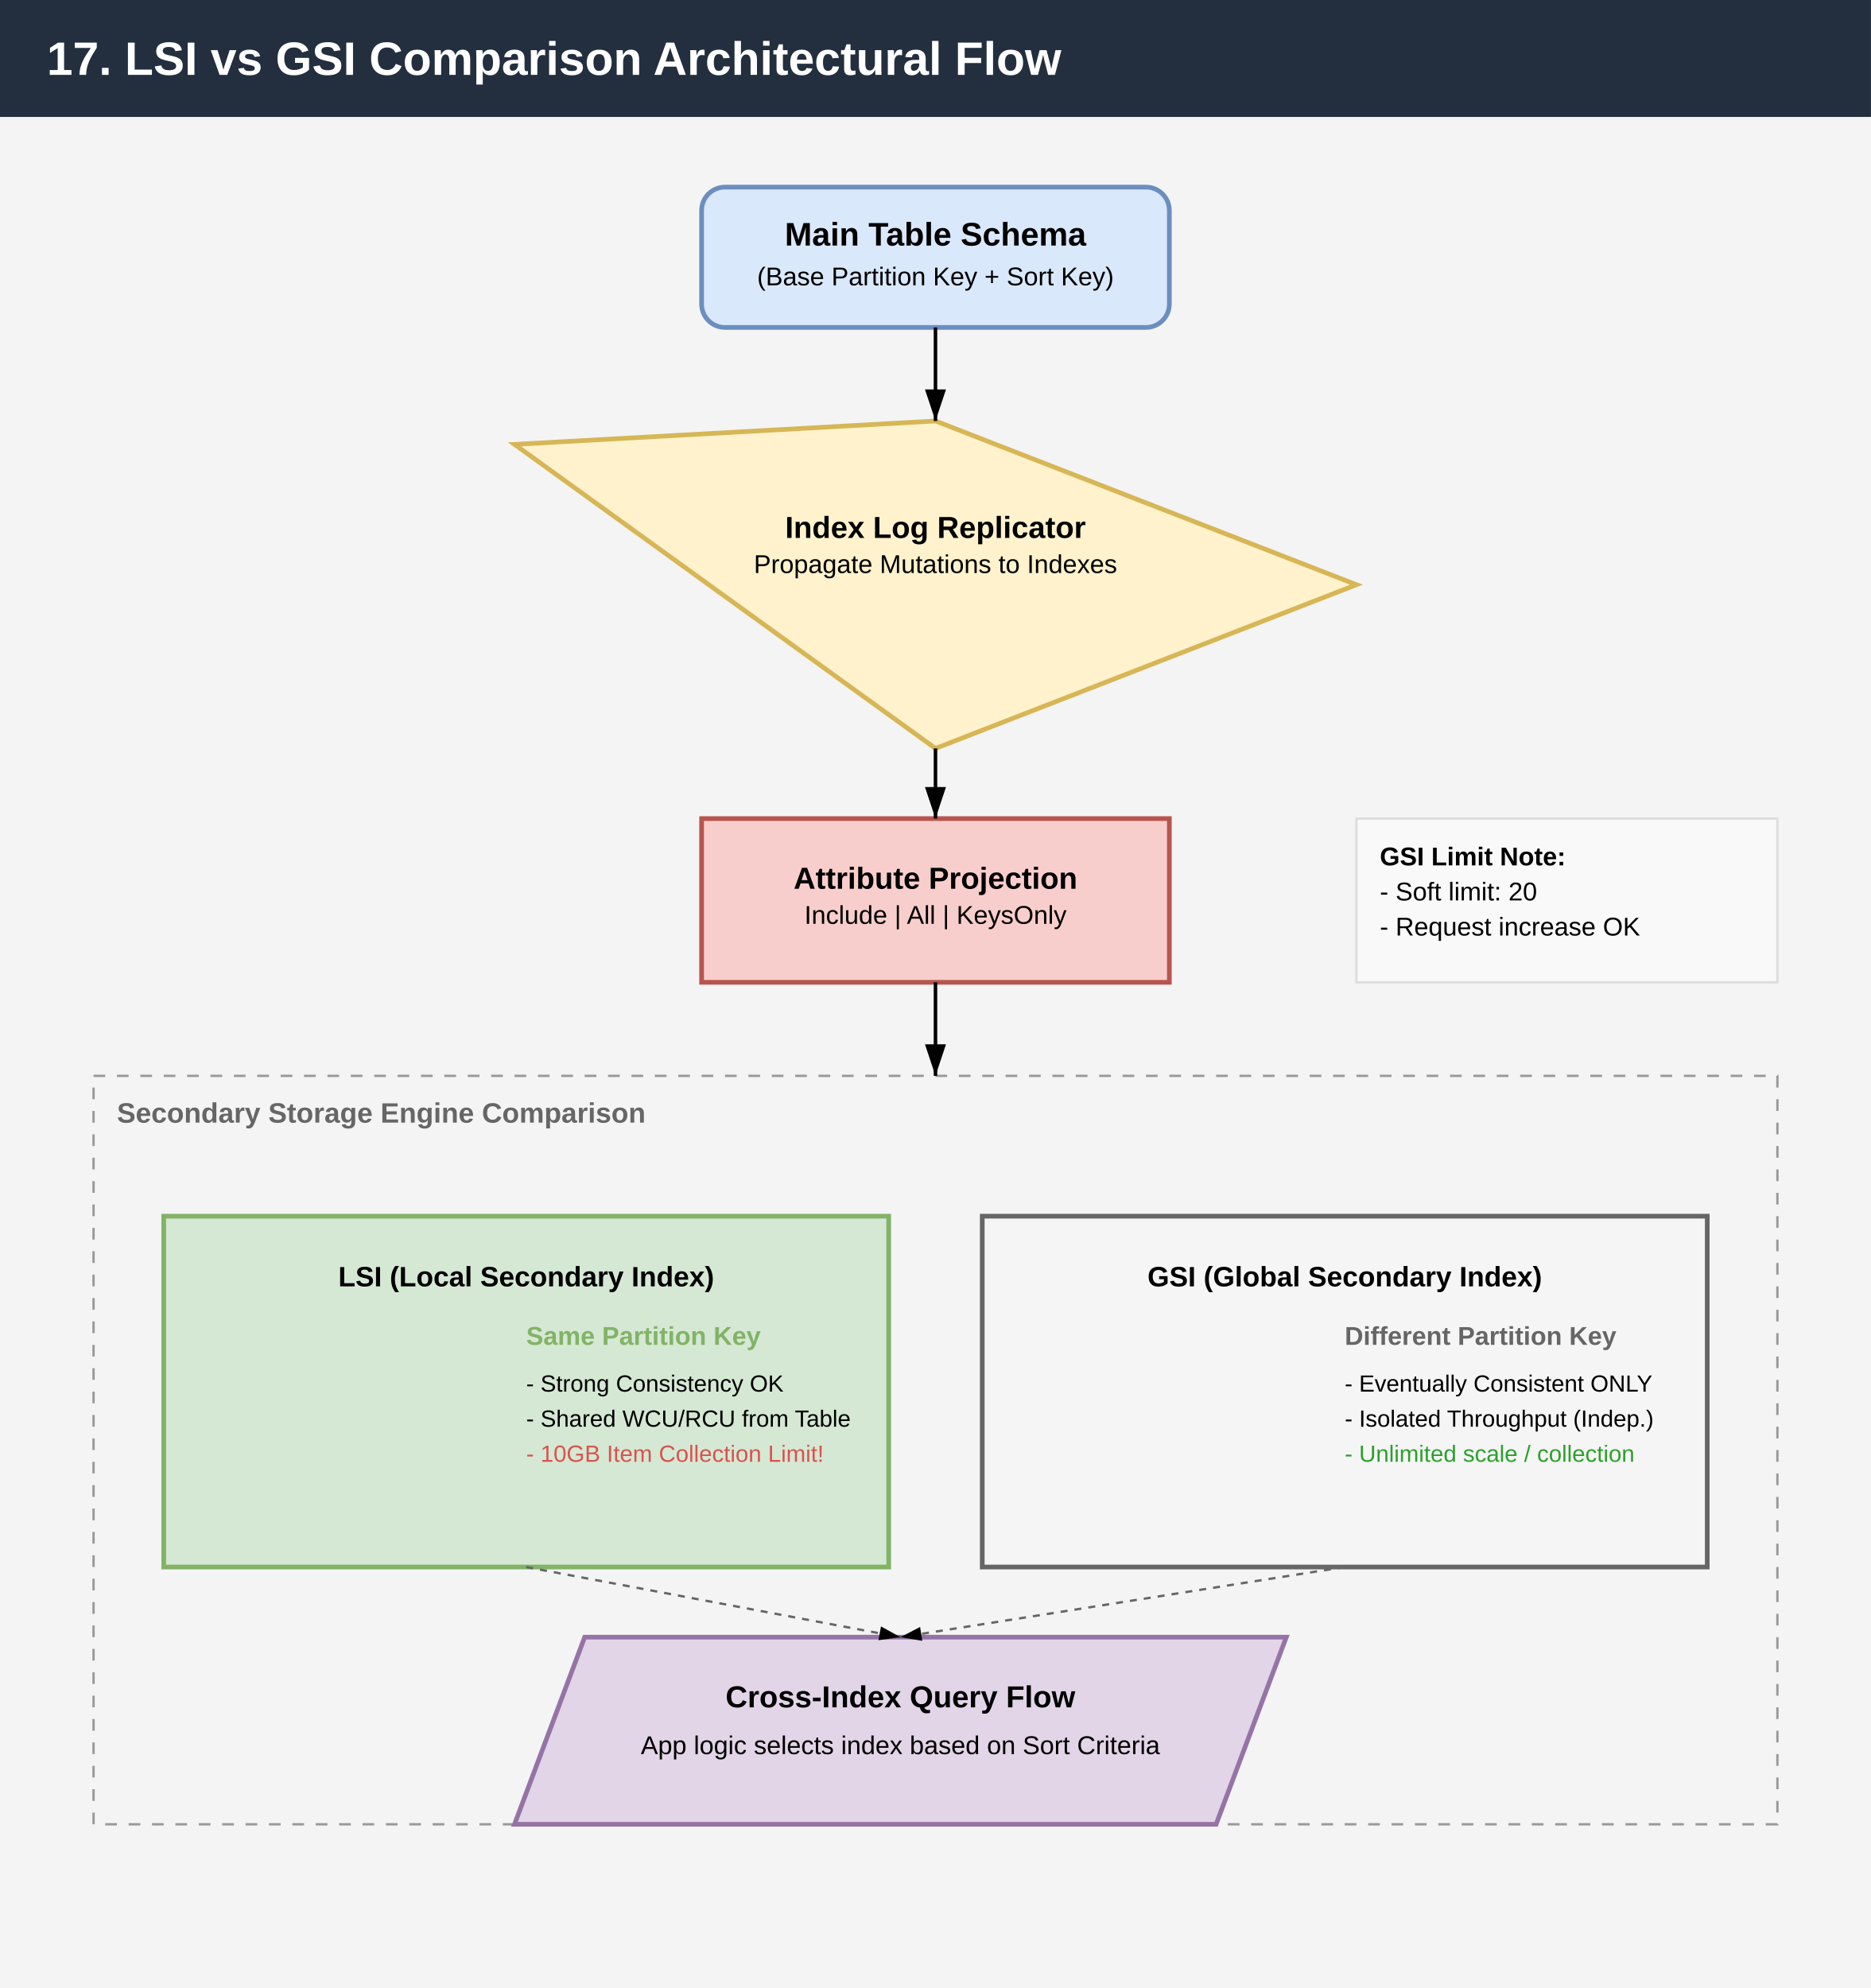
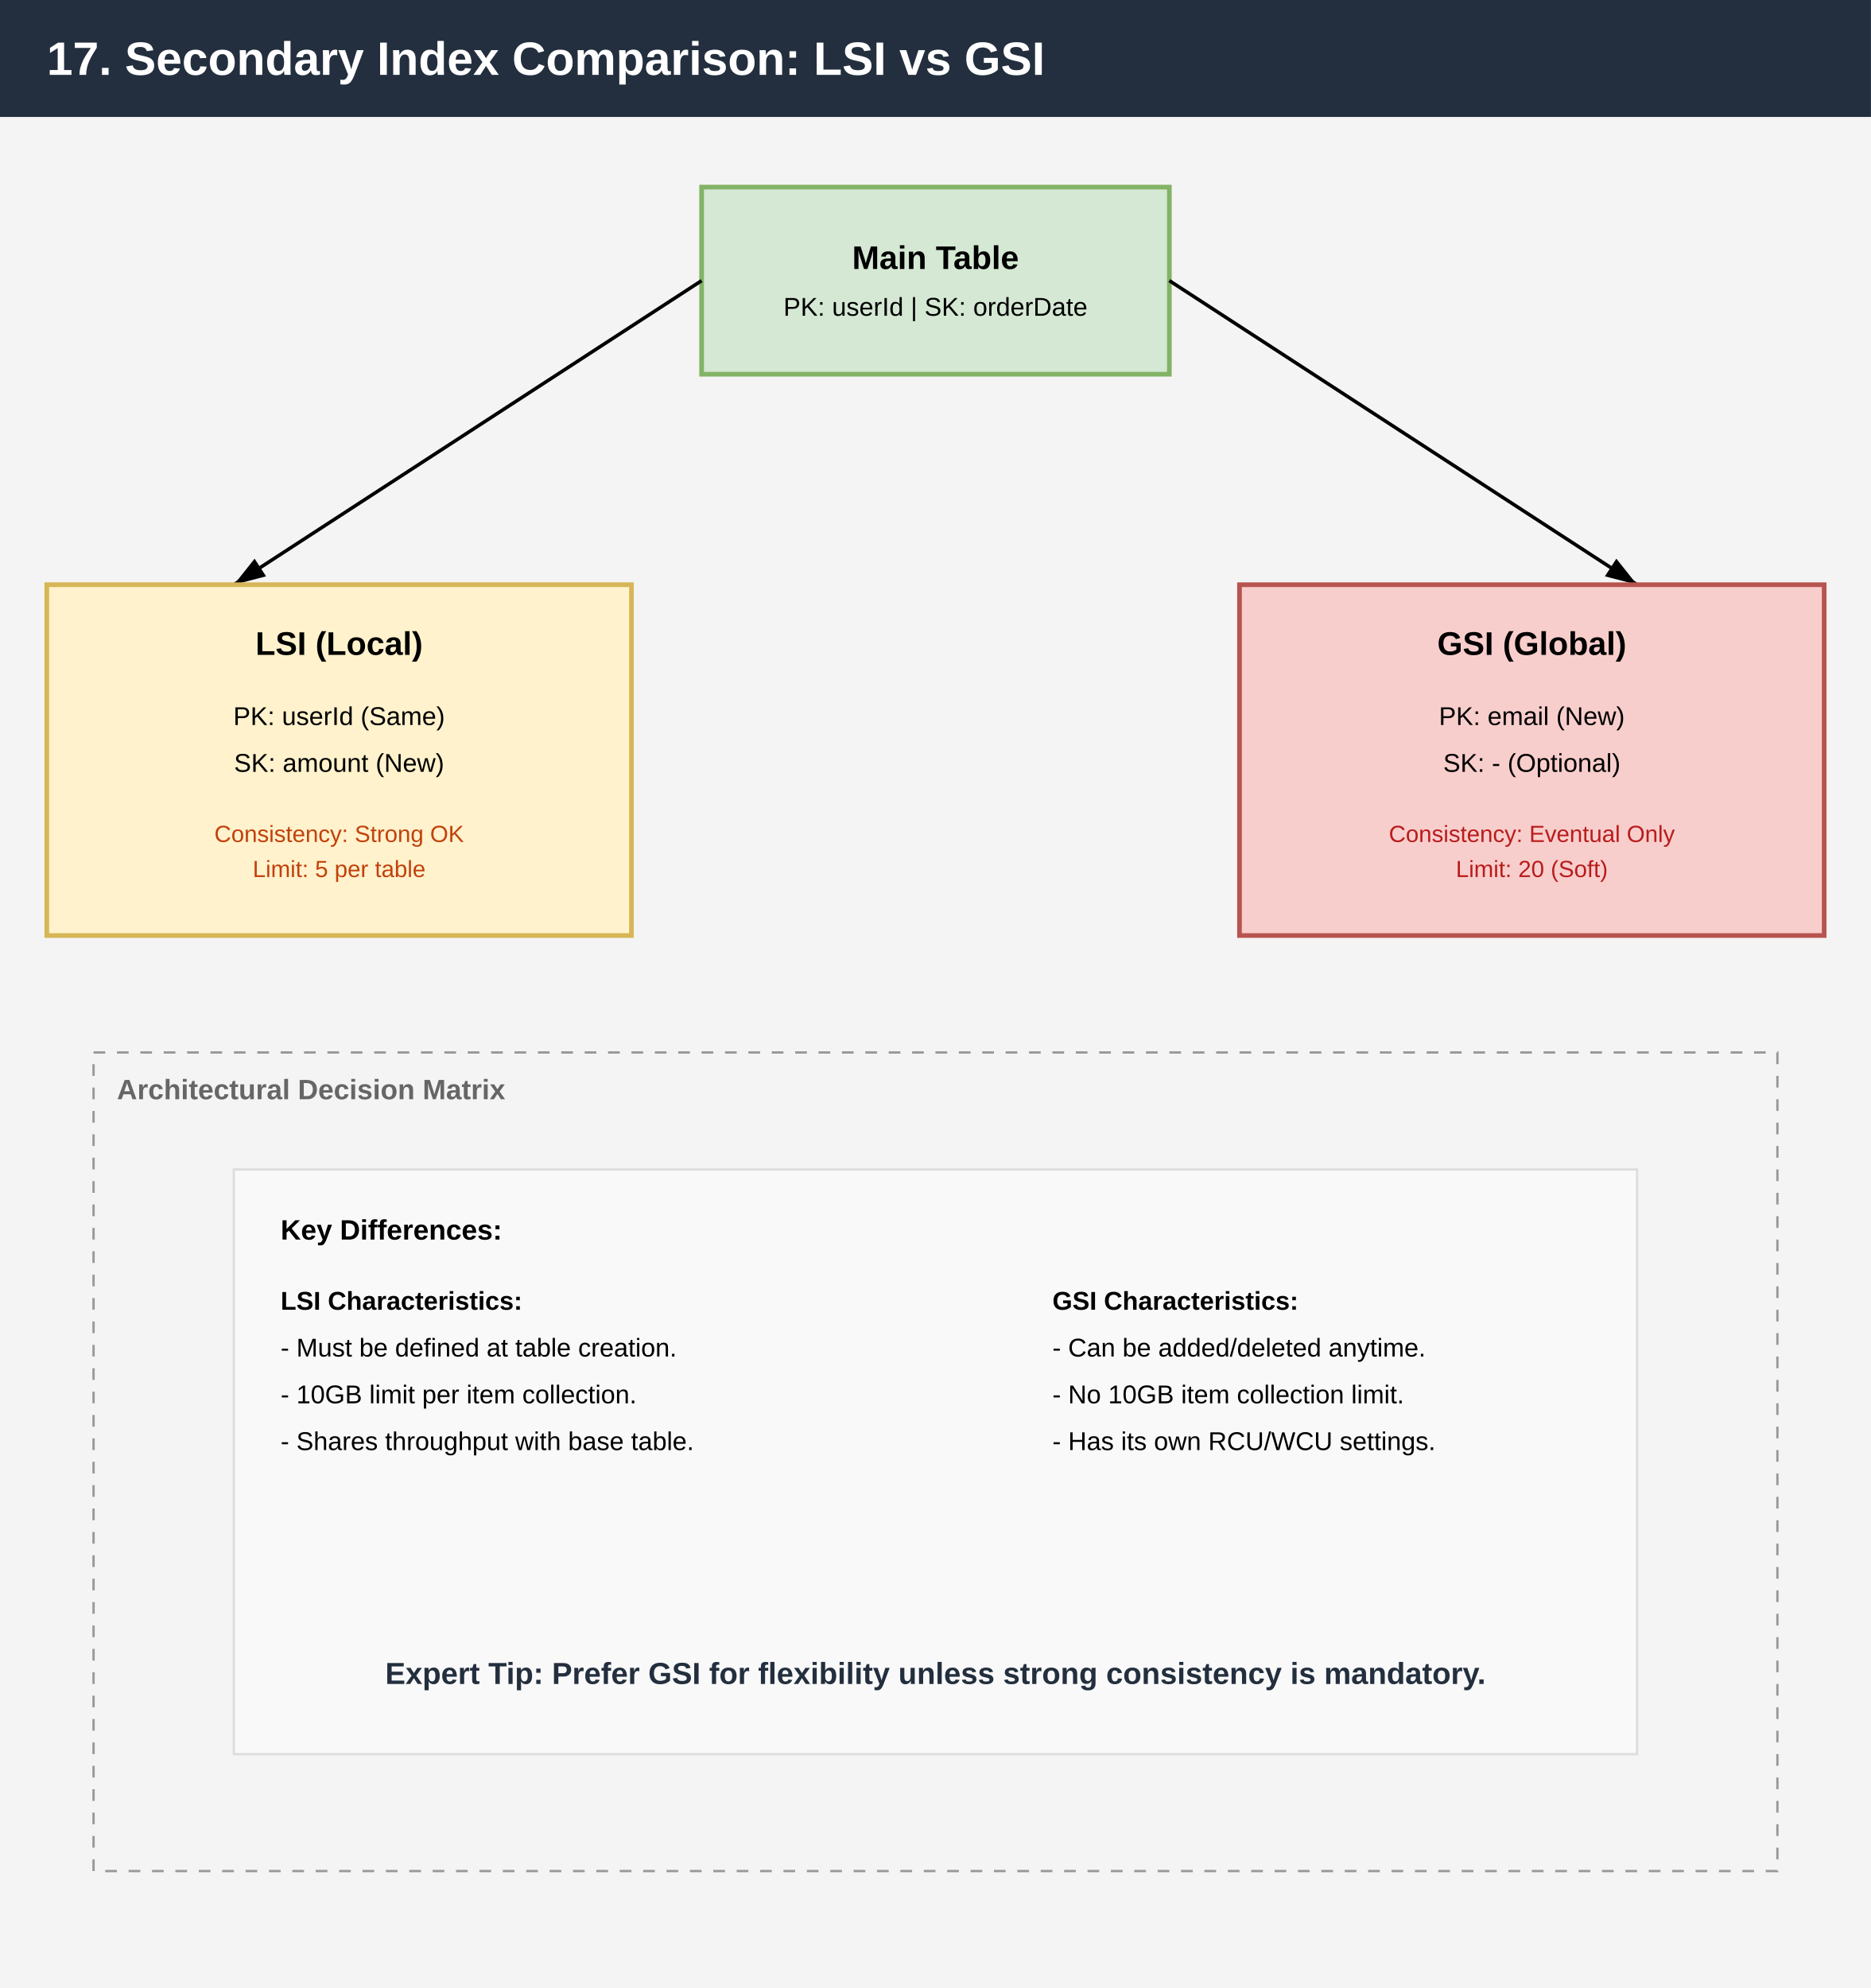
<svg xmlns="http://www.w3.org/2000/svg" viewBox="0 0 800 850">
  <defs>
    <marker id="arrow" markerWidth="10" markerHeight="10" refX="9" refY="3" orient="auto" markerUnits="strokeWidth">
      <path d="M0,0 L0,6 L9,3 z" fill="#000" />
    </marker>
  </defs>
  <rect width="100%" height="100%" fill="#f4f4f4" />
  <rect width="100%" height="50" fill="#232F3E" />
-   <text x="20" y="32" font-family="Arial" font-size="20" fill="#ffffff" font-weight="bold">17. LSI vs GSI Comparison Architectural Flow</text>
-   <rect x="300" y="80" width="200" height="60" rx="10" fill="#dae8fc" stroke="#6c8ebf" stroke-width="2" />
-   <text x="400" y="105" text-anchor="middle" font-family="Arial" font-size="14" font-weight="bold">Main Table Schema</text>
-   <text x="400" y="122" text-anchor="middle" font-family="Arial" font-size="11">(Base Partition Key + Sort Key)</text>
-   <path d="M400,160 L580,230 L400,300 L220,170 Z" fill="#fff2cc" stroke="#d6b656" stroke-width="2" transform="translate(0,20)" />
-   <text x="400" y="230" text-anchor="middle" font-family="Arial" font-size="13" font-weight="bold">Index Log Replicator</text>
-   <text x="400" y="245" text-anchor="middle" font-family="Arial" font-size="11">Propagate Mutations to Indexes</text>
-   <line x1="400" y1="140" x2="400" y2="180" stroke="#000" stroke-width="1.5" marker-end="url(#arrow)" />
-   <rect x="300" y="350" width="200" height="70" fill="#f8cecc" stroke="#b85450" stroke-width="2" />
-   <text x="400" y="380" text-anchor="middle" font-family="Arial" font-size="13" font-weight="bold">Attribute Projection</text>
-   <text x="400" y="395" text-anchor="middle" font-family="Arial" font-size="11">Include | All | KeysOnly</text>
-   <line x1="400" y1="320" x2="400" y2="350" stroke="#000" stroke-width="1.5" marker-end="url(#arrow)" />
-   <rect x="40" y="460" width="720" height="320" fill="none" stroke="#999" stroke-dasharray="5,5" />
-   <text x="50" y="480" font-family="Arial" font-size="12" font-weight="bold" fill="#666">Secondary Storage Engine Comparison</text>
-   <rect x="70" y="520" width="310" height="150" fill="#d5e8d4" stroke="#82b366" stroke-width="2" />
-   <text x="225" y="550" text-anchor="middle" font-family="Arial" font-size="12" font-weight="bold">LSI (Local Secondary Index)</text>
-   <text x="225" y="575" font-family="Arial" font-size="11" fill="#82b366" font-weight="bold">Same Partition Key</text>
-   <text x="225" y="595" font-family="Arial" font-size="10">- Strong Consistency OK</text>
-   <text x="225" y="610" font-family="Arial" font-size="10">- Shared WCU/RCU from Table</text>
-   <text x="225" y="625" font-family="Arial" font-size="10" fill="#d9534f">- 10GB Item Collection Limit!</text>
-   <rect x="420" y="520" width="310" height="150" fill="#f5f5f5" stroke="#666" stroke-width="2" />
-   <text x="575" y="550" text-anchor="middle" font-family="Arial" font-size="12" font-weight="bold">GSI (Global Secondary Index)</text>
-   <text x="575" y="575" font-family="Arial" font-size="11" fill="#666" font-weight="bold">Different Partition Key</text>
-   <text x="575" y="595" font-family="Arial" font-size="10">- Eventually Consistent ONLY</text>
-   <text x="575" y="610" font-family="Arial" font-size="10">- Isolated Throughput (Indep.)</text>
-   <text x="575" y="625" font-family="Arial" font-size="10" fill="#2ca02c">- Unlimited scale / collection</text>
-   <polygon points="250,700 550,700 520,780 220,780" fill="#e1d5e7" stroke="#9673a6" stroke-width="2" />
-   <text x="385" y="730" text-anchor="middle" font-family="Arial" font-size="13" font-weight="bold">Cross-Index Query Flow</text>
-   <text x="385" y="750" text-anchor="middle" font-family="Arial" font-size="11">App logic selects index based on Sort Criteria</text>
-   <line x1="400" y1="420" x2="400" y2="460" stroke="#000" stroke-width="1.5" marker-end="url(#arrow)" />
-   <line x1="225" y1="670" x2="385" y2="700" stroke="#666" stroke-width="1" stroke-dasharray="3,3" marker-end="url(#arrow)" />
-   <line x1="575" y1="670" x2="385" y2="700" stroke="#666" stroke-width="1" stroke-dasharray="3,3" marker-end="url(#arrow)" />
-   <rect x="580" y="350" width="180" height="70" fill="#f9f9f9" stroke="#ddd" />
-   <text x="590" y="370" font-family="Arial" font-size="11" font-weight="bold">GSI Limit Note:</text>
-   <text x="590" y="385" font-family="Arial" font-size="11">- Soft limit: 20</text>
-   <text x="590" y="400" font-family="Arial" font-size="11">- Request increase OK</text>
+   <text x="20" y="32" font-family="Arial" font-size="20" fill="#ffffff" font-weight="bold">17. Secondary Index Comparison: LSI vs GSI</text>
+   <rect x="300" y="80" width="200" height="80" fill="#d5e8d4" stroke="#82b366" stroke-width="2" />
+   <text x="400" y="115" text-anchor="middle" font-family="Arial" font-size="14" font-weight="bold">Main Table</text>
+   <text x="400" y="135" text-anchor="middle" font-family="Arial" font-size="11">PK: userId | SK: orderDate</text>
+   <path d="M300,120 L100,250" stroke="#000" stroke-width="1.5" marker-end="url(#arrow)" />
+   <rect x="20" y="250" width="250" height="150" fill="#fff2cc" stroke="#d6b656" stroke-width="2" />
+   <text x="145" y="280" text-anchor="middle" font-family="Arial" font-size="14" font-weight="bold">LSI (Local)</text>
+   <text x="145" y="310" text-anchor="middle" font-family="Arial" font-size="11">PK: userId (Same)</text>
+   <text x="145" y="330" text-anchor="middle" font-family="Arial" font-size="11">SK: amount (New)</text>
+   <text x="145" y="360" text-anchor="middle" font-family="Arial" font-size="10" fill="#c2410c">Consistency: Strong OK</text>
+   <text x="145" y="375" text-anchor="middle" font-family="Arial" font-size="10" fill="#c2410c">Limit: 5 per table</text>
+   <path d="M500,120 L700,250" stroke="#000" stroke-width="1.5" marker-end="url(#arrow)" />
+   <rect x="530" y="250" width="250" height="150" fill="#f8cecc" stroke="#b85450" stroke-width="2" />
+   <text x="655" y="280" text-anchor="middle" font-family="Arial" font-size="14" font-weight="bold">GSI (Global)</text>
+   <text x="655" y="310" text-anchor="middle" font-family="Arial" font-size="11">PK: email (New)</text>
+   <text x="655" y="330" text-anchor="middle" font-family="Arial" font-size="11">SK: - (Optional)</text>
+   <text x="655" y="360" text-anchor="middle" font-family="Arial" font-size="10" fill="#b91c1c">Consistency: Eventual Only</text>
+   <text x="655" y="375" text-anchor="middle" font-family="Arial" font-size="10" fill="#b91c1c">Limit: 20 (Soft)</text>
+   <rect x="40" y="450" width="720" height="350" fill="none" stroke="#999" stroke-dasharray="5,5" />
+   <text x="50" y="470" font-family="Arial" font-size="12" font-weight="bold" fill="#666">Architectural Decision Matrix</text>
+   <rect x="100" y="500" width="600" height="250" fill="#f9f9f9" stroke="#ddd" />
+   <text x="120" y="530" font-family="Arial" font-size="12" font-weight="bold">Key Differences:</text>
+   <text x="120" y="560" font-family="Arial" font-size="11" font-weight="bold">LSI Characteristics:</text>
+   <text x="120" y="580" font-family="Arial" font-size="11">- Must be defined at table creation.</text>
+   <text x="120" y="600" font-family="Arial" font-size="11">- 10GB limit per item collection.</text>
+   <text x="120" y="620" font-family="Arial" font-size="11">- Shares throughput with base table.</text>
+   <text x="450" y="560" font-family="Arial" font-size="11" font-weight="bold">GSI Characteristics:</text>
+   <text x="450" y="580" font-family="Arial" font-size="11">- Can be added/deleted anytime.</text>
+   <text x="450" y="600" font-family="Arial" font-size="11">- No 10GB item collection limit.</text>
+   <text x="450" y="620" font-family="Arial" font-size="11">- Has its own RCU/WCU settings.</text>
+   <text x="400" y="720" text-anchor="middle" font-family="Arial" font-size="13" font-weight="bold" fill="#232F3E">Expert Tip: Prefer GSI for flexibility unless strong consistency is mandatory.</text>
</svg>
